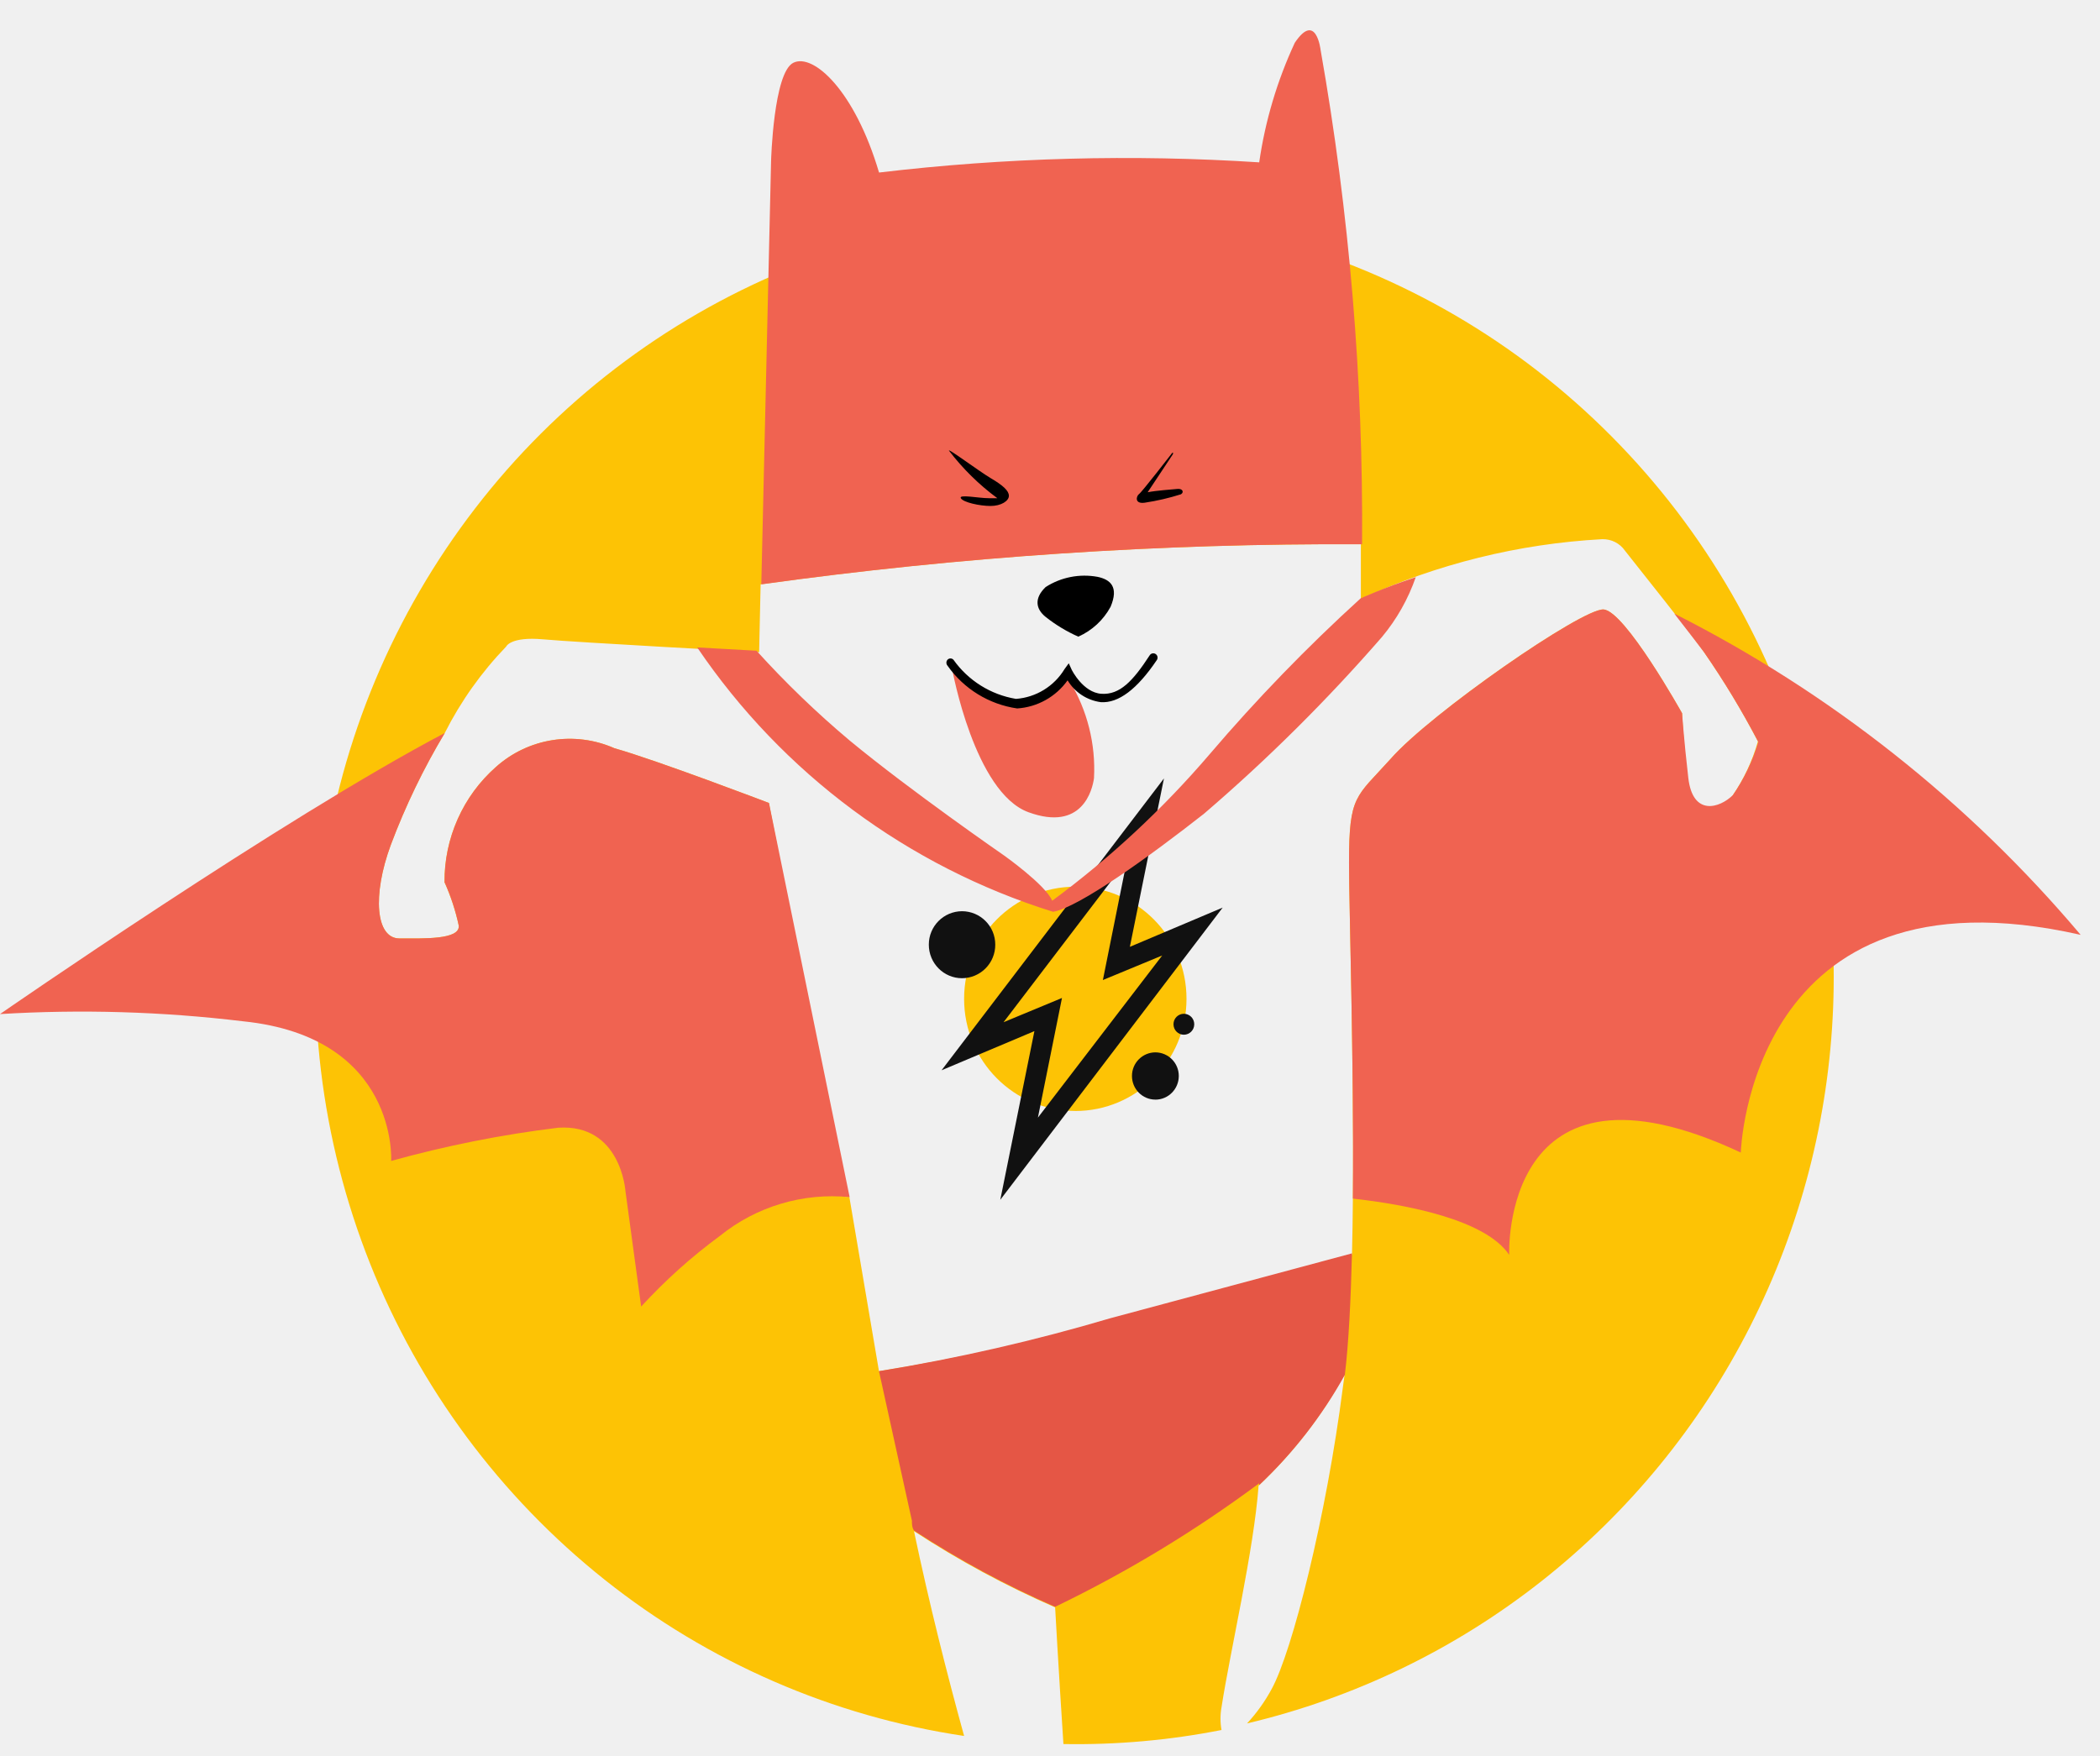
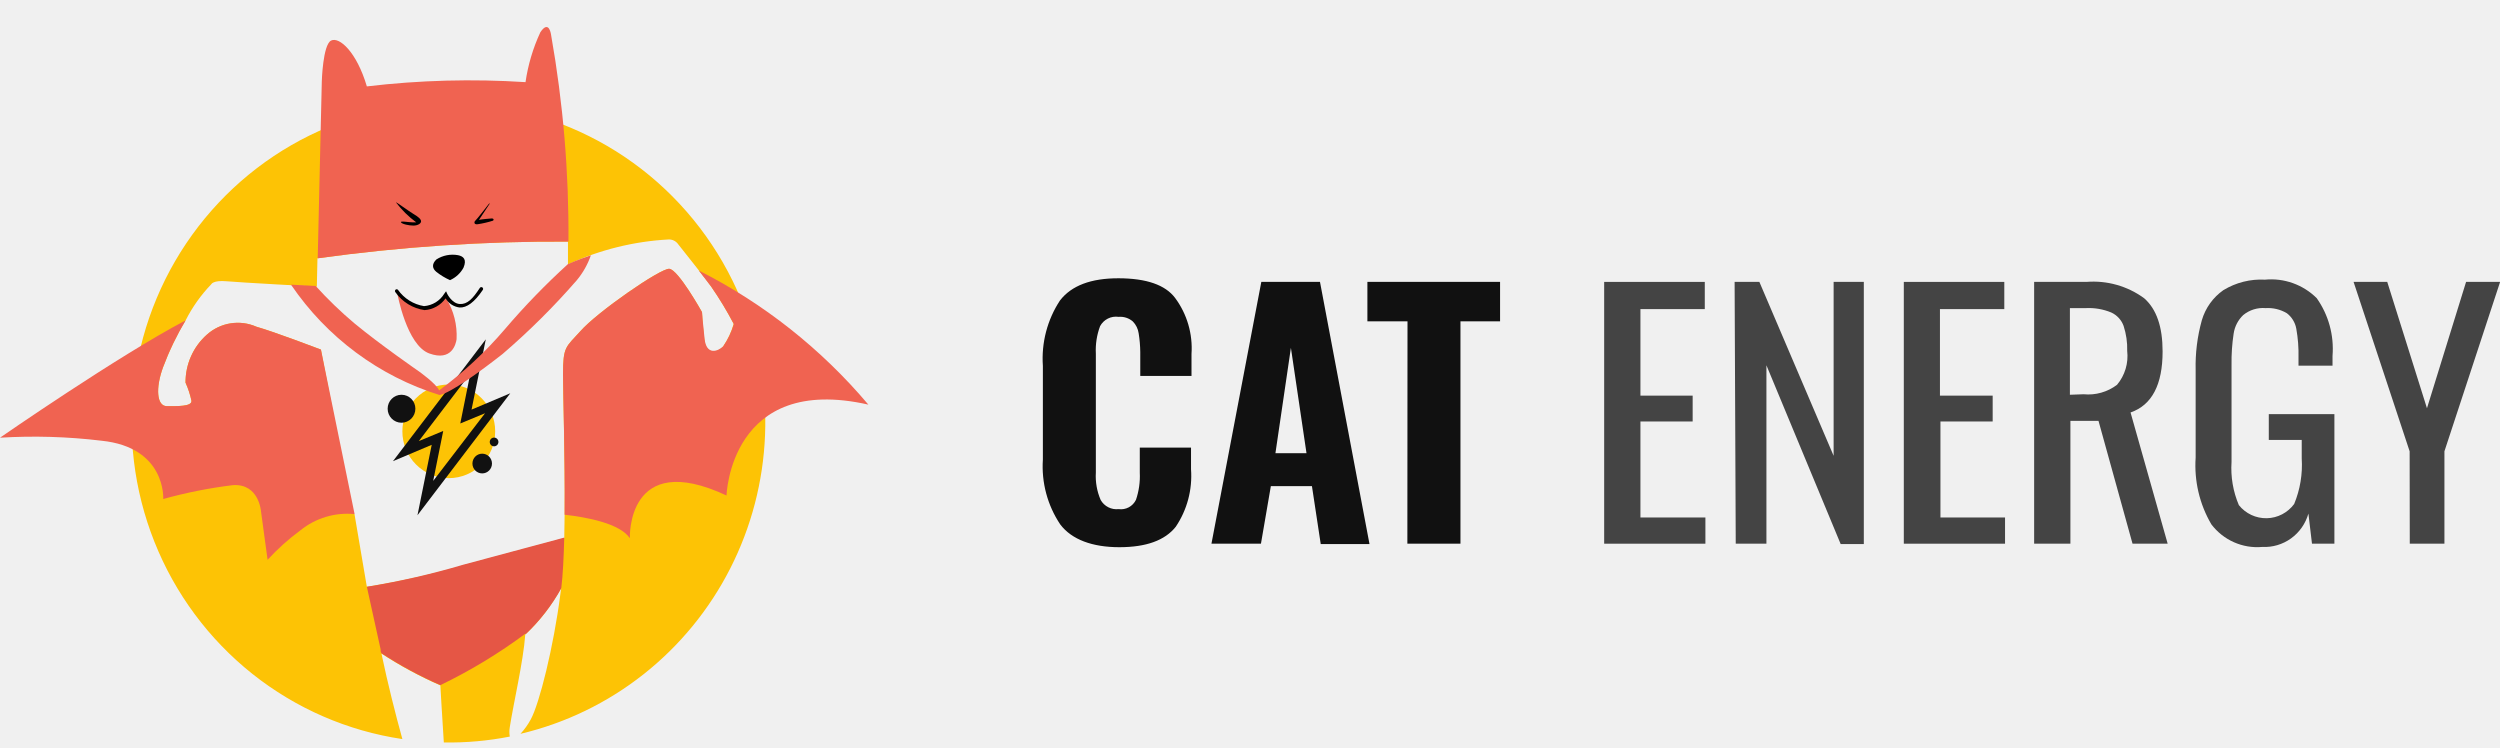
- <svg xmlns="http://www.w3.org/2000/svg" width="61" height="51" viewBox="0 0 61 51" fill="none">
-   <path d="M51.582 19.854a22.231 22.231 0 0 0-6.936-9.09 21.96 21.96 0 0 0-10.503-4.396A21.887 21.887 0 0 0 22.865 7.83a22.083 22.083 0 0 0-9.058 6.934 22.354 22.354 0 0 0-4.43 10.564 22.432 22.432 0 0 0 1.373 11.386 22.238 22.238 0 0 0 6.813 9.184 21.965 21.965 0 0 0 10.442 4.54c-.5-1.815-1.008-3.822-1.456-5.951a27.756 27.756 0 0 0 4.1 2.215s.104 1.877.241 3.971c1.54.027 3.08-.11 4.592-.408a1.874 1.874 0 0 1 0-.66c.25-1.625.939-4.553 1.077-6.439a13.212 13.212 0 0 0 2.498-3.224l-.052.383c-.474 3.701-1.464 7.655-2.067 8.75a4.845 4.845 0 0 1-.715.999 22.006 22.006 0 0 0 8.563-4.141 22.237 22.237 0 0 0 6.047-7.386 22.45 22.45 0 0 0 .749-18.694Zm-1.266 3.293c-.38.374-1.163.626-1.293-.504-.129-1.13-.163-1.92-.163-1.92s-1.663-2.98-2.283-3.015c-.62-.035-5.022 3.015-6.185 4.344-1.008 1.121-1.206 1.043-1.206 3.015 0 1.486.19 7.1.086 11.392l-7.02 1.886a54.724 54.724 0 0 1-6.72 1.494l-.861-5.066h-.12L22.335 23.33s-3.282-1.252-4.488-1.59a3.213 3.213 0 0 0-3.445.547c-.472.417-.85.931-1.107 1.509a4.437 4.437 0 0 0-.384 1.836c.182.404.321.826.414 1.26.043.417-1.034.374-1.723.374-.69 0-.793-1.251-.25-2.72.424-1.129.948-2.217 1.568-3.25a10.312 10.312 0 0 1 1.783-2.51s.12-.296 1.077-.21c.956.088 6.271.374 6.271.374l.043-1.972a121.95 121.95 0 0 1 17.436-1.165v1.59a19.265 19.265 0 0 1 7.011-1.737.778.778 0 0 1 .664.339c.293.373 2.076 2.607 2.283 2.928.579.835 1.105 1.705 1.576 2.607a5.44 5.44 0 0 1-.75 1.599v.008Z" fill="#FDC305" />
-   <path d="M48.636 17.83c.405.52.758.981.862 1.12.579.835 1.105 1.706 1.576 2.607a5.444 5.444 0 0 1-.74 1.547c-.38.373-1.164.625-1.293-.504-.13-1.13-.18-1.877-.18-1.877s-1.663-2.98-2.283-3.015c-.62-.035-5.023 3.015-6.186 4.344-1.008 1.121-1.206 1.043-1.206 3.015 0 1.304.147 5.779.112 9.758 1.56.174 3.851.609 4.54 1.634 0 0-.25-6.239 6.728-2.972 0 0 .241-8.506 9.872-6.325a37.712 37.712 0 0 0-11.802-9.333ZM39.565 15.813A79.266 79.266 0 0 0 38.36 1.45s-.129-1.13-.749-.208a12.474 12.474 0 0 0-1.034 3.475 60.536 60.536 0 0 0-11.043.296c-.707-2.39-1.913-3.476-2.49-3.189-.577.287-.646 2.85-.646 2.85l-.284 12.304a121.956 121.956 0 0 1 17.452-1.165Z" fill="#F06351" />
-   <path d="M39.065 39.943c.112-.93.172-2.163.207-3.527l-7.02 1.885a54.724 54.724 0 0 1-6.72 1.538l.957 4.345c0 .095 0 .19.06.286a27.759 27.759 0 0 0 4.1 2.216 36.485 36.485 0 0 0 5.927-3.589v.053a13.21 13.21 0 0 0 2.49-3.207Z" fill="#E55645" />
-   <path d="M27.566 13.094c-.043-.087.861.59 1.214.8.353.208.526.364.526.512 0 .148-.224.295-.534.295-.31 0-.793-.104-.862-.226-.069-.121.517 0 .81 0h.25a6.987 6.987 0 0 1-1.404-1.381ZM34.026 13.19s-.861 1.112-.939 1.164c-.077.052-.146.295.164.252a6.911 6.911 0 0 0 1.051-.244c.095-.052.06-.173-.103-.156-.164.017-.586.043-.862.096l.732-1.104s.026-.104-.043-.009ZM31.322 18.498c.399-.177.729-.482.938-.868.242-.574 0-.791-.379-.87a2.095 2.095 0 0 0-1.507.296c-.336.322-.293.634 0 .869.29.23.61.423.948.573Z" fill="#000" />
-   <path d="M31.011 19.593a1.78 1.78 0 0 1-.396.522c-.245.199-.547.314-.861.33a1.866 1.866 0 0 1-1.327-.383 1.724 1.724 0 0 1-.456-.39.862.862 0 0 0-.31-.218s.645 3.572 2.213 4.145c1.568.573 1.86-.66 1.904-.99a4.925 4.925 0 0 0-.706-2.816c0-.26-.018-.087-.06-.2Z" fill="#F06351" />
-   <path d="M29.547 20.584a2.998 2.998 0 0 1-2.024-1.243.131.131 0 0 1 0-.173.122.122 0 0 1 .086-.037.121.121 0 0 1 .086.037 2.785 2.785 0 0 0 1.817 1.138 1.806 1.806 0 0 0 1.413-.87l.12-.164.087.191s.327.66.861.695c.534.035.913-.365 1.404-1.12a.123.123 0 0 1 .172-.035.125.125 0 0 1 .035.173c-.574.852-1.117 1.26-1.628 1.225a1.328 1.328 0 0 1-.965-.634 1.954 1.954 0 0 1-1.464.817Z" fill="#000" />
-   <path d="M31.235 32.28c1.784 0 3.23-1.46 3.23-3.259 0-1.8-1.446-3.258-3.23-3.258s-3.23 1.458-3.23 3.258 1.446 3.258 3.23 3.258Z" fill="#FDC305" />
-   <path d="m35.516 26.37-2.696 1.14.99-4.893-6.46 8.48 2.697-1.138-.991 4.901 6.46-8.49ZM29.151 29.7l3.583-4.701-.698 3.476 1.723-.713-3.61 4.71.699-3.476-1.697.704ZM27.945 28.422a.969.969 0 0 0 .965-.974.969.969 0 0 0-.965-.973.969.969 0 0 0-.965.973c0 .538.432.974.965.974ZM33.561 31.95c.376 0 .68-.308.68-.687a.684.684 0 0 0-.68-.687.684.684 0 0 0-.68.687c0 .379.304.686.68.686ZM34.388 30.064a.303.303 0 0 0 .302-.304.303.303 0 0 0-.302-.305.303.303 0 0 0-.301.305c0 .168.135.304.301.304Z" fill="#111" />
-   <path d="M39.522 17.386a49.73 49.73 0 0 0-4.384 4.527 27.555 27.555 0 0 1-4.574 4.258c-.19-.46-1.405-1.32-1.405-1.32s-2.704-1.869-4.48-3.337a27.578 27.578 0 0 1-2.704-2.607l-1.723-.096a19.507 19.507 0 0 0 10.337 7.681c.741-.121 2.826-1.624 4.385-2.85a49.885 49.885 0 0 0 5.169-5.135c.429-.514.761-1.103.982-1.738-.982.33-1.603.617-1.603.617ZM22.337 23.33s-3.282-1.252-4.488-1.59a3.213 3.213 0 0 0-3.446.547c-.472.417-.85.931-1.107 1.509a4.439 4.439 0 0 0-.383 1.836c.182.404.32.826.413 1.26.043.417-1.033.374-1.723.374-.689 0-.792-1.251-.25-2.72.424-1.129.949-2.217 1.568-3.25C8.227 23.764 0 29.464 0 29.464a39.136 39.136 0 0 1 7.055.209c4.523.46 4.307 4.058 4.307 4.058a33.033 33.033 0 0 1 4.85-.965c1.826-.121 1.956 1.842 1.956 1.842l.456 3.354a15.804 15.804 0 0 1 2.283-2.05 5.189 5.189 0 0 1 3.773-1.13L22.337 23.33Z" fill="#F06351" />
+ <svg xmlns="http://www.w3.org/2000/svg" width="174" height="52" viewBox="0 0 174 52" fill="none">
+   <g clip-path="url(#clip0_2403_706)">
+     <path d="M51.582 20.854C50.097 17.265 47.705 14.131 44.646 11.765C41.586 9.399 37.965 7.883 34.143 7.368C30.321 6.853 26.433 7.357 22.865 8.831C19.297 10.304 16.174 12.695 13.807 15.765C11.44 18.835 9.912 22.478 9.376 26.329C8.84 30.18 9.313 34.106 10.75 37.715C12.186 41.324 14.535 44.491 17.562 46.899C20.59 49.307 24.19 50.873 28.005 51.44C27.505 49.624 26.997 47.617 26.549 45.488C27.852 46.34 29.224 47.082 30.649 47.703C30.649 47.703 30.753 49.58 30.89 51.675C32.431 51.701 33.97 51.564 35.482 51.266C35.443 51.048 35.443 50.824 35.482 50.606C35.732 48.981 36.421 46.053 36.559 44.167C37.552 43.23 38.395 42.142 39.057 40.943L39.005 41.326C38.531 45.027 37.541 48.981 36.938 50.076C36.742 50.438 36.502 50.774 36.223 51.075C39.341 50.337 42.263 48.924 44.785 46.934C47.308 44.943 49.372 42.423 50.833 39.548C52.294 36.673 53.118 33.512 53.247 30.284C53.377 27.056 52.808 23.838 51.582 20.854ZM50.316 24.147C49.937 24.521 49.153 24.773 49.023 23.643C48.894 22.514 48.86 21.723 48.86 21.723C48.86 21.723 47.197 18.742 46.577 18.708C45.957 18.673 41.555 21.723 40.392 23.052C39.384 24.173 39.186 24.095 39.186 26.067C39.186 27.553 39.376 33.167 39.272 37.459L32.251 39.345C30.045 39.983 27.801 40.483 25.532 40.839L24.671 35.773H24.55L22.336 24.33C22.336 24.33 19.054 23.078 17.848 22.74C17.282 22.49 16.657 22.408 16.046 22.505C15.436 22.602 14.865 22.874 14.403 23.287C13.931 23.704 13.553 24.218 13.296 24.796C13.039 25.373 12.908 25.999 12.912 26.632C13.095 27.036 13.233 27.459 13.326 27.892C13.369 28.309 12.292 28.266 11.603 28.266C10.914 28.266 10.81 27.015 11.353 25.546C11.777 24.417 12.301 23.329 12.921 22.296C13.387 21.374 13.988 20.527 14.704 19.785C14.704 19.785 14.825 19.49 15.781 19.577C16.737 19.664 22.052 19.95 22.052 19.95L22.095 17.978C27.872 17.173 33.699 16.784 39.531 16.814C39.531 17.344 39.531 17.874 39.531 18.404C41.739 17.387 44.118 16.797 46.542 16.666C46.672 16.663 46.801 16.692 46.917 16.751C47.032 16.81 47.132 16.897 47.206 17.005C47.499 17.378 49.282 19.611 49.489 19.933C50.068 20.768 50.594 21.638 51.065 22.54C50.904 23.11 50.651 23.651 50.316 24.139V24.147Z" fill="#FDC305" />
+     <path d="M48.636 18.829C49.041 19.351 49.394 19.811 49.498 19.95C50.077 20.785 50.603 21.656 51.074 22.557C50.91 23.109 50.66 23.631 50.333 24.104C49.954 24.477 49.17 24.729 49.041 23.6C48.912 22.47 48.86 21.723 48.86 21.723C48.86 21.723 47.198 18.742 46.578 18.708C45.957 18.673 41.555 21.723 40.392 23.052C39.385 24.173 39.186 24.095 39.186 26.067C39.186 27.371 39.333 31.846 39.298 35.825C40.858 35.999 43.149 36.434 43.838 37.459C43.838 37.459 43.588 31.22 50.566 34.487C50.566 34.487 50.807 25.981 60.438 28.162C57.164 24.284 53.151 21.111 48.636 18.829Z" fill="#F06351" />
+     <path d="M39.565 16.814C39.6 11.999 39.197 7.191 38.359 2.45C38.359 2.45 38.23 1.321 37.61 2.242C37.098 3.343 36.75 4.514 36.576 5.717C32.894 5.479 29.198 5.578 25.533 6.013C24.826 3.623 23.62 2.537 23.043 2.824C22.466 3.111 22.397 5.674 22.397 5.674L22.113 17.978C27.896 17.172 33.728 16.783 39.565 16.814Z" fill="#F06351" />
+     <path d="M39.065 40.943C39.177 40.014 39.237 38.78 39.272 37.416L32.252 39.301C30.046 39.955 27.802 40.468 25.533 40.839L26.489 45.184C26.489 45.279 26.489 45.375 26.549 45.47C27.852 46.323 29.224 47.064 30.649 47.686C32.733 46.681 34.717 45.48 36.576 44.097V44.15C37.565 43.217 38.404 42.135 39.065 40.943Z" fill="#E55645" />
+     <path d="M27.566 14.094C27.523 14.007 28.427 14.685 28.78 14.893C29.133 15.102 29.306 15.258 29.306 15.406C29.306 15.554 29.082 15.701 28.772 15.701C28.462 15.701 27.979 15.597 27.91 15.475C27.841 15.354 28.427 15.475 28.72 15.475H28.97C28.439 15.084 27.967 14.619 27.566 14.094Z" fill="black" />
+     <path d="M34.026 14.189C34.026 14.189 33.165 15.302 33.087 15.354C33.01 15.406 32.941 15.649 33.251 15.606C33.607 15.552 33.959 15.471 34.302 15.362C34.397 15.31 34.362 15.189 34.199 15.206C34.035 15.223 33.613 15.249 33.337 15.302L34.069 14.198C34.069 14.198 34.095 14.094 34.026 14.189Z" fill="black" />
+     <path d="M31.322 19.498C31.721 19.321 32.051 19.016 32.26 18.63C32.502 18.056 32.26 17.839 31.881 17.761C31.36 17.665 30.822 17.77 30.374 18.056C30.038 18.378 30.081 18.69 30.374 18.925C30.665 19.155 30.983 19.348 31.322 19.498Z" fill="black" />
+     <path d="M31.011 20.593C30.912 20.79 30.778 20.967 30.615 21.115C30.37 21.314 30.068 21.429 29.754 21.445C29.279 21.492 28.805 21.355 28.427 21.062C28.253 20.96 28.099 20.828 27.971 20.672C27.884 20.577 27.779 20.503 27.66 20.454C27.66 20.454 28.306 24.026 29.874 24.599C31.442 25.172 31.735 23.939 31.778 23.608C31.83 22.62 31.584 21.638 31.072 20.793C31.072 20.532 31.054 20.706 31.011 20.593Z" fill="#F06351" />
+     <path d="M29.547 21.584C29.144 21.525 28.757 21.385 28.409 21.172C28.061 20.958 27.759 20.676 27.523 20.341C27.502 20.317 27.49 20.287 27.49 20.254C27.49 20.222 27.502 20.192 27.523 20.168C27.534 20.156 27.547 20.147 27.562 20.14C27.577 20.134 27.593 20.131 27.609 20.131C27.625 20.131 27.641 20.134 27.655 20.14C27.67 20.147 27.684 20.156 27.695 20.168C27.908 20.469 28.178 20.725 28.491 20.921C28.802 21.116 29.15 21.247 29.512 21.306C29.799 21.284 30.077 21.194 30.323 21.043C30.568 20.892 30.775 20.684 30.925 20.437L31.046 20.272L31.132 20.463C31.132 20.463 31.459 21.123 31.993 21.158C32.527 21.193 32.906 20.793 33.397 20.037C33.416 20.01 33.444 19.99 33.476 19.984C33.509 19.977 33.542 19.984 33.57 20.003C33.597 20.021 33.616 20.05 33.623 20.082C33.629 20.115 33.622 20.149 33.604 20.176C33.03 21.028 32.487 21.436 31.976 21.401C31.779 21.375 31.589 21.304 31.422 21.195C31.255 21.085 31.115 20.939 31.011 20.767C30.843 21.005 30.624 21.201 30.37 21.342C30.117 21.484 29.836 21.566 29.547 21.584Z" fill="black" />
+     <path d="M31.235 33.279C33.019 33.279 34.465 31.821 34.465 30.021C34.465 28.221 33.019 26.763 31.235 26.763C29.451 26.763 28.005 28.221 28.005 30.021C28.005 31.821 29.451 33.279 31.235 33.279Z" fill="#FDC305" />
+     <path d="M35.516 27.371L32.82 28.509L33.811 23.617L27.35 32.098L30.047 30.959L29.056 35.86L35.516 27.371ZM29.151 30.699L32.734 25.998L32.036 29.474L33.759 28.761L30.15 33.471L30.848 29.995L29.151 30.699Z" fill="#111111" />
+     <path d="M27.945 29.422C28.478 29.422 28.91 28.986 28.91 28.448C28.91 27.911 28.478 27.475 27.945 27.475C27.412 27.475 26.98 27.911 26.98 28.448C26.98 28.986 27.412 29.422 27.945 29.422Z" fill="#111111" />
+     <path d="M33.561 32.949C33.937 32.949 34.242 32.642 34.242 32.263C34.242 31.884 33.937 31.576 33.561 31.576C33.185 31.576 32.881 31.884 32.881 32.263C32.881 32.642 33.185 32.949 33.561 32.949Z" fill="#111111" />
+     <path d="M34.388 31.064C34.555 31.064 34.69 30.928 34.69 30.76C34.69 30.592 34.555 30.456 34.388 30.456C34.222 30.456 34.087 30.592 34.087 30.76C34.087 30.928 34.222 31.064 34.388 31.064Z" fill="#111111" />
+     <path d="M39.522 18.386C37.967 19.8 36.503 21.312 35.138 22.913C33.778 24.503 32.243 25.931 30.564 27.171C30.374 26.71 29.159 25.85 29.159 25.85C29.159 25.85 26.454 23.982 24.68 22.514C23.721 21.708 22.817 20.837 21.975 19.907L20.252 19.811C22.739 23.476 26.383 26.183 30.589 27.492C31.33 27.371 33.415 25.868 34.974 24.642C36.819 23.06 38.546 21.344 40.143 19.507C40.572 18.993 40.904 18.404 41.125 17.769C40.143 18.099 39.522 18.386 39.522 18.386Z" fill="#F06351" />
+     <path d="M22.337 24.33C22.337 24.33 19.055 23.078 17.849 22.74C17.282 22.49 16.657 22.408 16.047 22.505C15.436 22.602 14.866 22.874 14.403 23.287C13.931 23.704 13.554 24.218 13.296 24.796C13.039 25.373 12.908 25.999 12.913 26.632C13.095 27.036 13.233 27.459 13.326 27.892C13.369 28.309 12.293 28.266 11.603 28.266C10.914 28.266 10.811 27.015 11.354 25.546C11.777 24.417 12.302 23.329 12.921 22.296C8.227 24.764 0 30.464 0 30.464C2.353 30.321 4.714 30.391 7.055 30.673C11.578 31.133 11.362 34.731 11.362 34.731C12.953 34.288 14.574 33.966 16.212 33.766C18.038 33.645 18.168 35.608 18.168 35.608L18.624 38.962C19.317 38.206 20.082 37.519 20.907 36.912C21.97 36.053 23.324 35.648 24.68 35.782L22.337 24.33Z" fill="#F06351" />
+     <path d="M73.79 36.495C72.903 35.168 72.478 33.581 72.584 31.985V25.468C72.472 23.86 72.89 22.259 73.773 20.915C74.571 19.878 75.935 19.362 77.864 19.368C79.794 19.374 81.1 19.829 81.784 20.732C82.617 21.852 83.023 23.237 82.929 24.634V26.163H79.363V24.503C79.358 24.067 79.321 23.631 79.251 23.2C79.208 22.888 79.066 22.599 78.846 22.375C78.711 22.257 78.553 22.168 78.383 22.113C78.213 22.058 78.034 22.038 77.856 22.053C77.6 22.015 77.339 22.056 77.108 22.173C76.876 22.29 76.686 22.475 76.564 22.705C76.337 23.315 76.237 23.966 76.271 24.616V32.889C76.231 33.544 76.347 34.199 76.607 34.8C76.731 35.017 76.915 35.193 77.137 35.305C77.359 35.418 77.609 35.463 77.856 35.434C78.098 35.469 78.345 35.425 78.562 35.31C78.778 35.195 78.953 35.013 79.062 34.791C79.27 34.18 79.361 33.534 79.329 32.889V31.151H82.895V32.654C83 34.072 82.626 35.483 81.835 36.66C81.077 37.615 79.768 38.085 77.907 38.085C76.047 38.085 74.591 37.563 73.79 36.495Z" fill="#111111" />
+     <path d="M87.788 19.62H91.871L95.317 37.867H91.923L91.311 33.836H88.451L87.762 37.841H84.317L87.788 19.62ZM90.932 31.542L89.847 24.208L88.77 31.542H90.932Z" fill="#111111" />
+     <path d="M97.962 22.366H95.171V19.62H104.405V22.366H101.648V37.841H97.953L97.962 22.366Z" fill="#111111" />
+     <path d="M111.65 19.62H118.653V21.514H114.174V27.536H117.809V29.335H114.174V36.017H118.696V37.841H111.65V19.62Z" fill="#444444" />
+     <path d="M120.729 19.62H122.452L127.62 31.724V19.62H129.722V37.867H128.111L122.943 25.424V37.841H120.807L120.729 19.62Z" fill="#444444" />
+     <path d="M132.505 19.62H139.499V21.514H135.02V27.536H138.69V29.335H135.055V36.017H139.551V37.841H132.505V19.62Z" fill="#444444" />
+     <path d="M141.576 19.62H145.211C146.643 19.504 148.07 19.907 149.234 20.758C150.095 21.514 150.517 22.748 150.517 24.46C150.517 26.777 149.773 28.194 148.286 28.709L150.87 37.841H148.424L146.055 29.291H144.1V37.841H141.576V19.62ZM145.021 27.44C145.851 27.521 146.681 27.286 147.347 26.78C147.618 26.457 147.82 26.081 147.942 25.676C148.063 25.271 148.101 24.846 148.053 24.425C148.071 23.836 147.986 23.248 147.804 22.687C147.73 22.481 147.615 22.291 147.467 22.13C147.319 21.969 147.141 21.839 146.942 21.749C146.383 21.518 145.78 21.414 145.176 21.445H144.065V27.475L145.021 27.44Z" fill="#444444" />
+     <path d="M153.911 36.495C153.088 35.093 152.707 33.471 152.817 31.846V25.763C152.788 24.59 152.933 23.418 153.248 22.288C153.497 21.438 154.026 20.699 154.747 20.194C155.618 19.664 156.626 19.41 157.641 19.464C158.298 19.401 158.961 19.483 159.582 19.705C160.204 19.927 160.771 20.284 161.242 20.75C162.068 21.918 162.459 23.343 162.344 24.773V25.451H159.976V24.886C159.992 24.21 159.94 23.535 159.821 22.87C159.742 22.444 159.509 22.063 159.166 21.801C158.719 21.535 158.202 21.411 157.684 21.445C157.122 21.396 156.562 21.571 156.125 21.931C155.768 22.273 155.534 22.726 155.462 23.218C155.353 23.933 155.304 24.657 155.315 25.381V32.15C155.247 33.178 155.421 34.209 155.824 35.156C156.057 35.448 156.354 35.681 156.691 35.84C157.028 35.998 157.396 36.076 157.768 36.068C158.139 36.061 158.504 35.968 158.835 35.796C159.165 35.624 159.452 35.379 159.674 35.078C160.089 34.076 160.269 32.99 160.2 31.907V30.621H157.908V28.822H162.474V37.841H160.914L160.665 35.747C160.467 36.443 160.042 37.051 159.459 37.472C158.876 37.893 158.168 38.103 157.452 38.067C156.778 38.127 156.1 38.014 155.481 37.739C154.862 37.465 154.322 37.036 153.911 36.495Z" fill="#444444" />
+     <path d="M167.711 31.411L163.809 19.62H166.152L168.917 28.414L171.639 19.62H174.008L170.132 31.411V37.841H167.72L167.711 31.411Z" fill="#444444" />
+   </g>
+   <defs>
+     <clipPath id="clip0_2403_706">
+       <rect width="174" height="51.683" fill="white" />
+     </clipPath>
+   </defs>
</svg>
